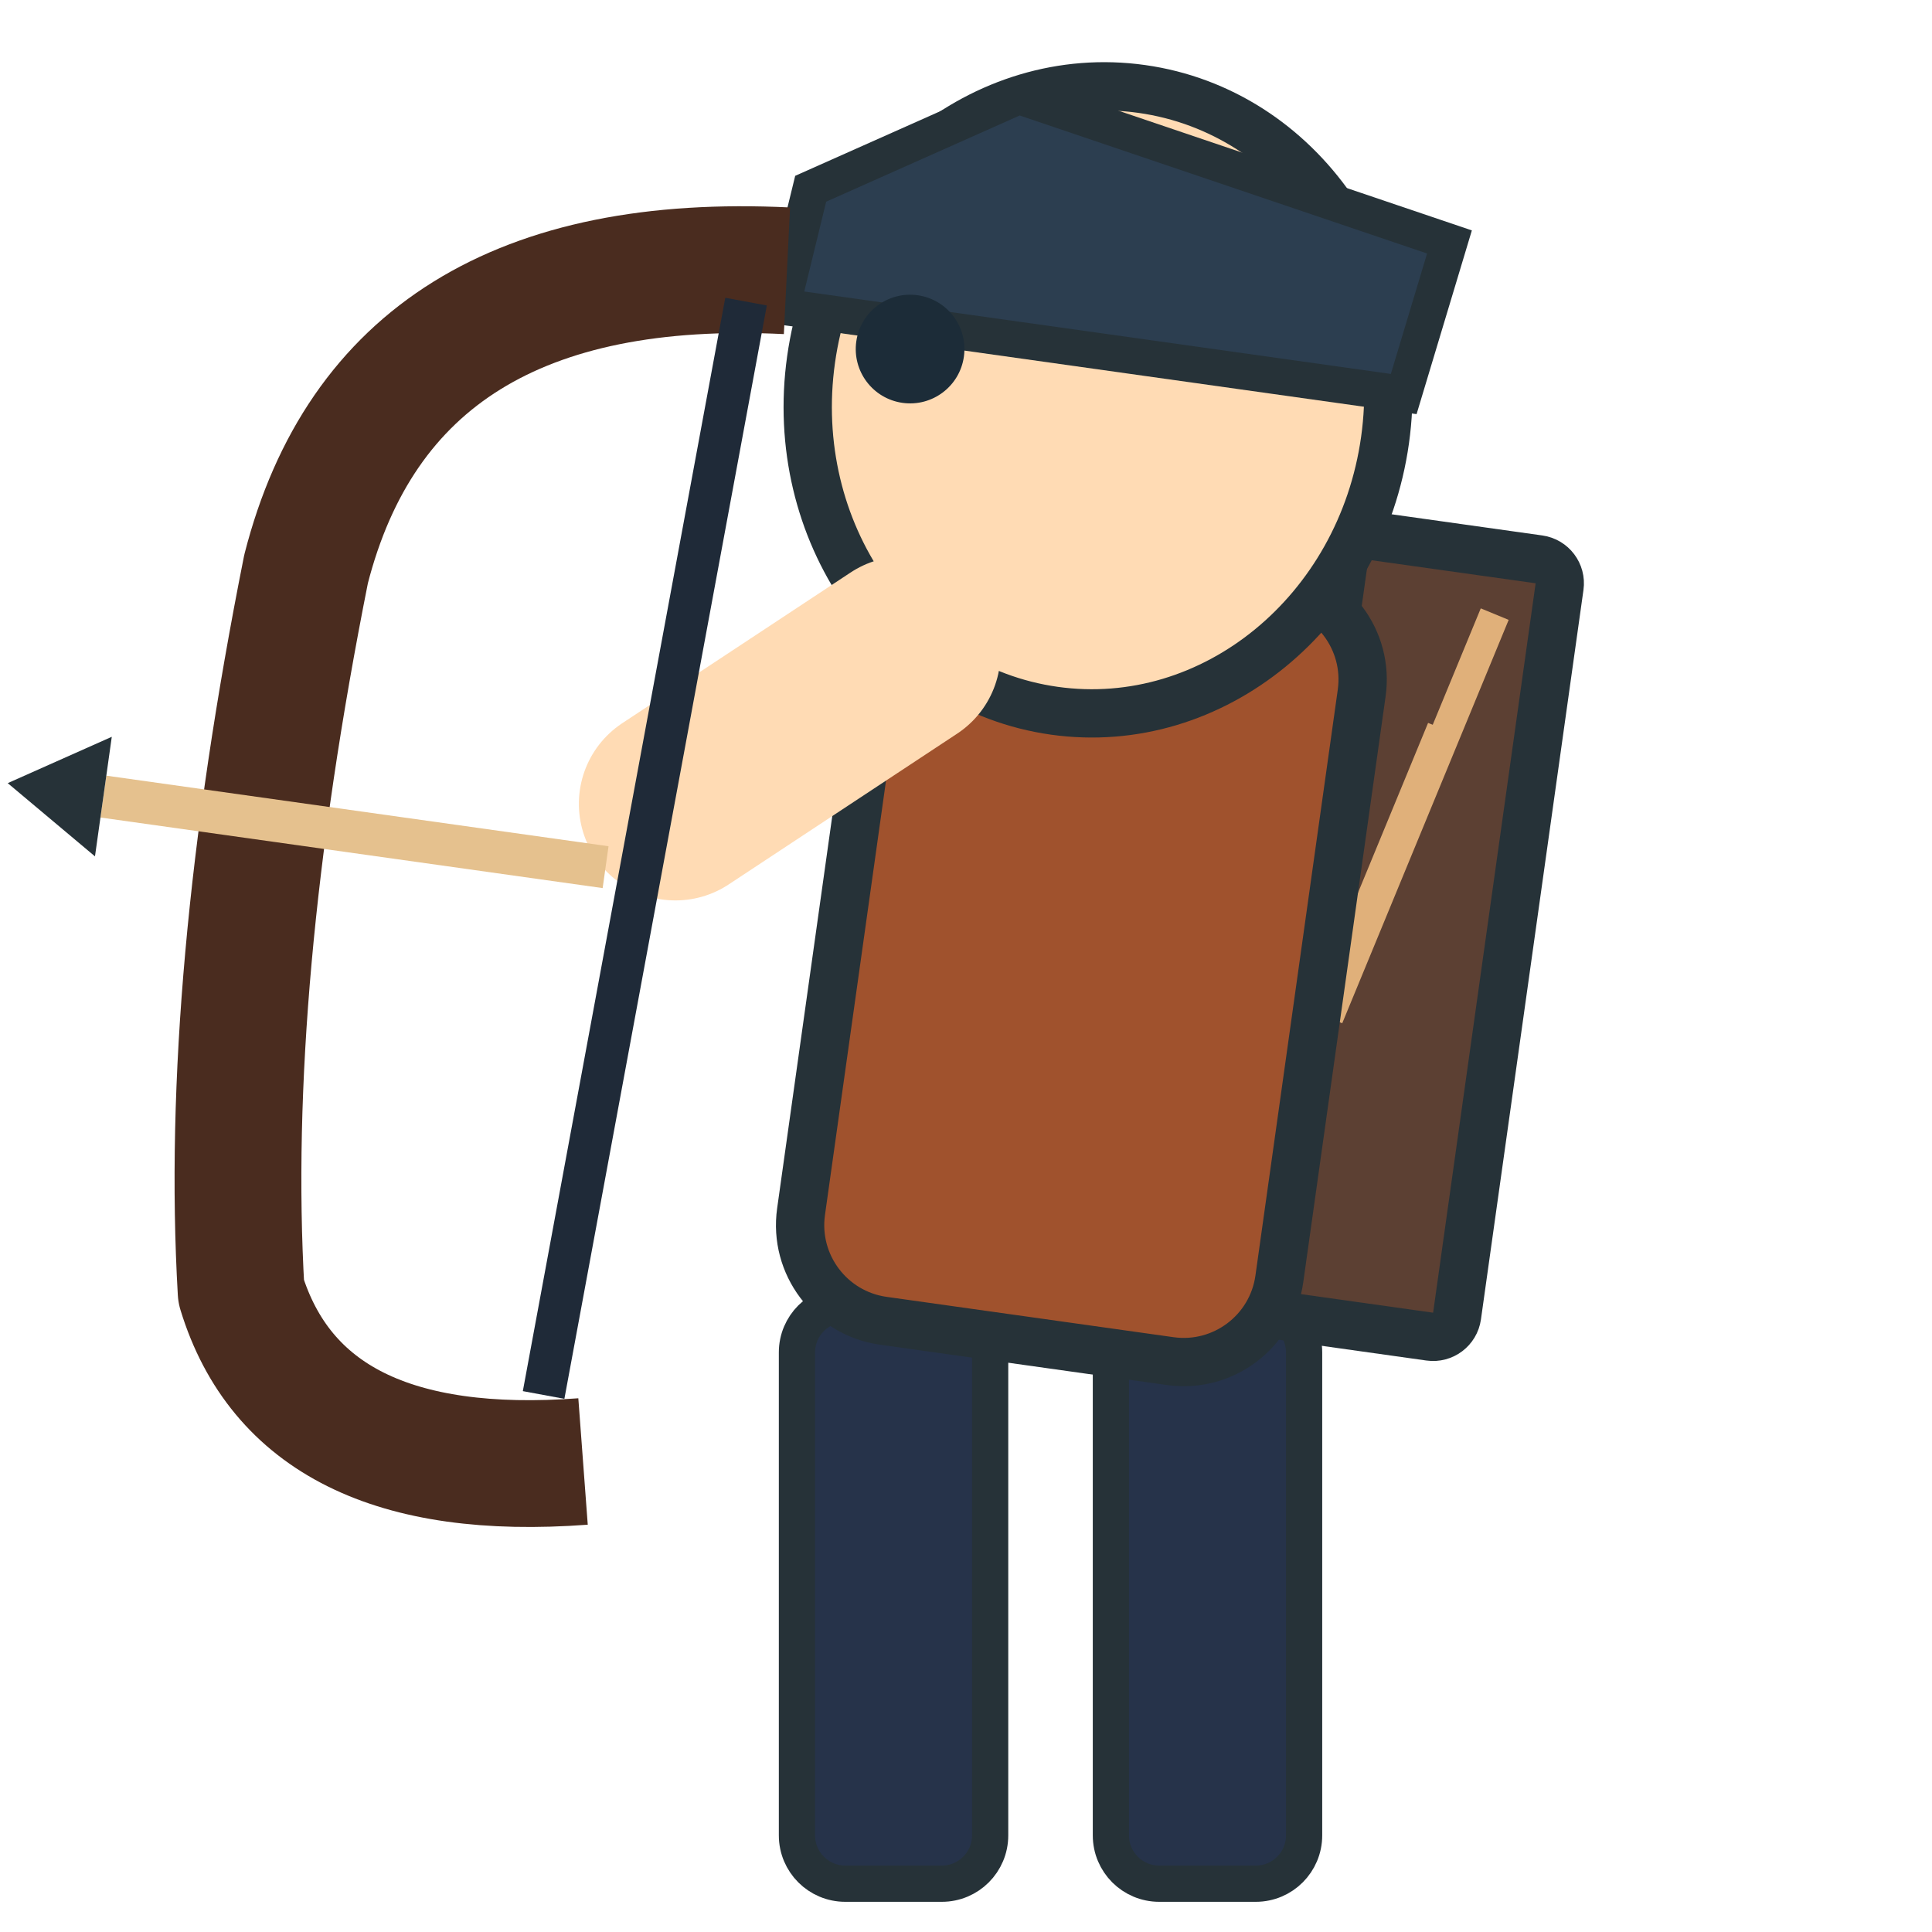
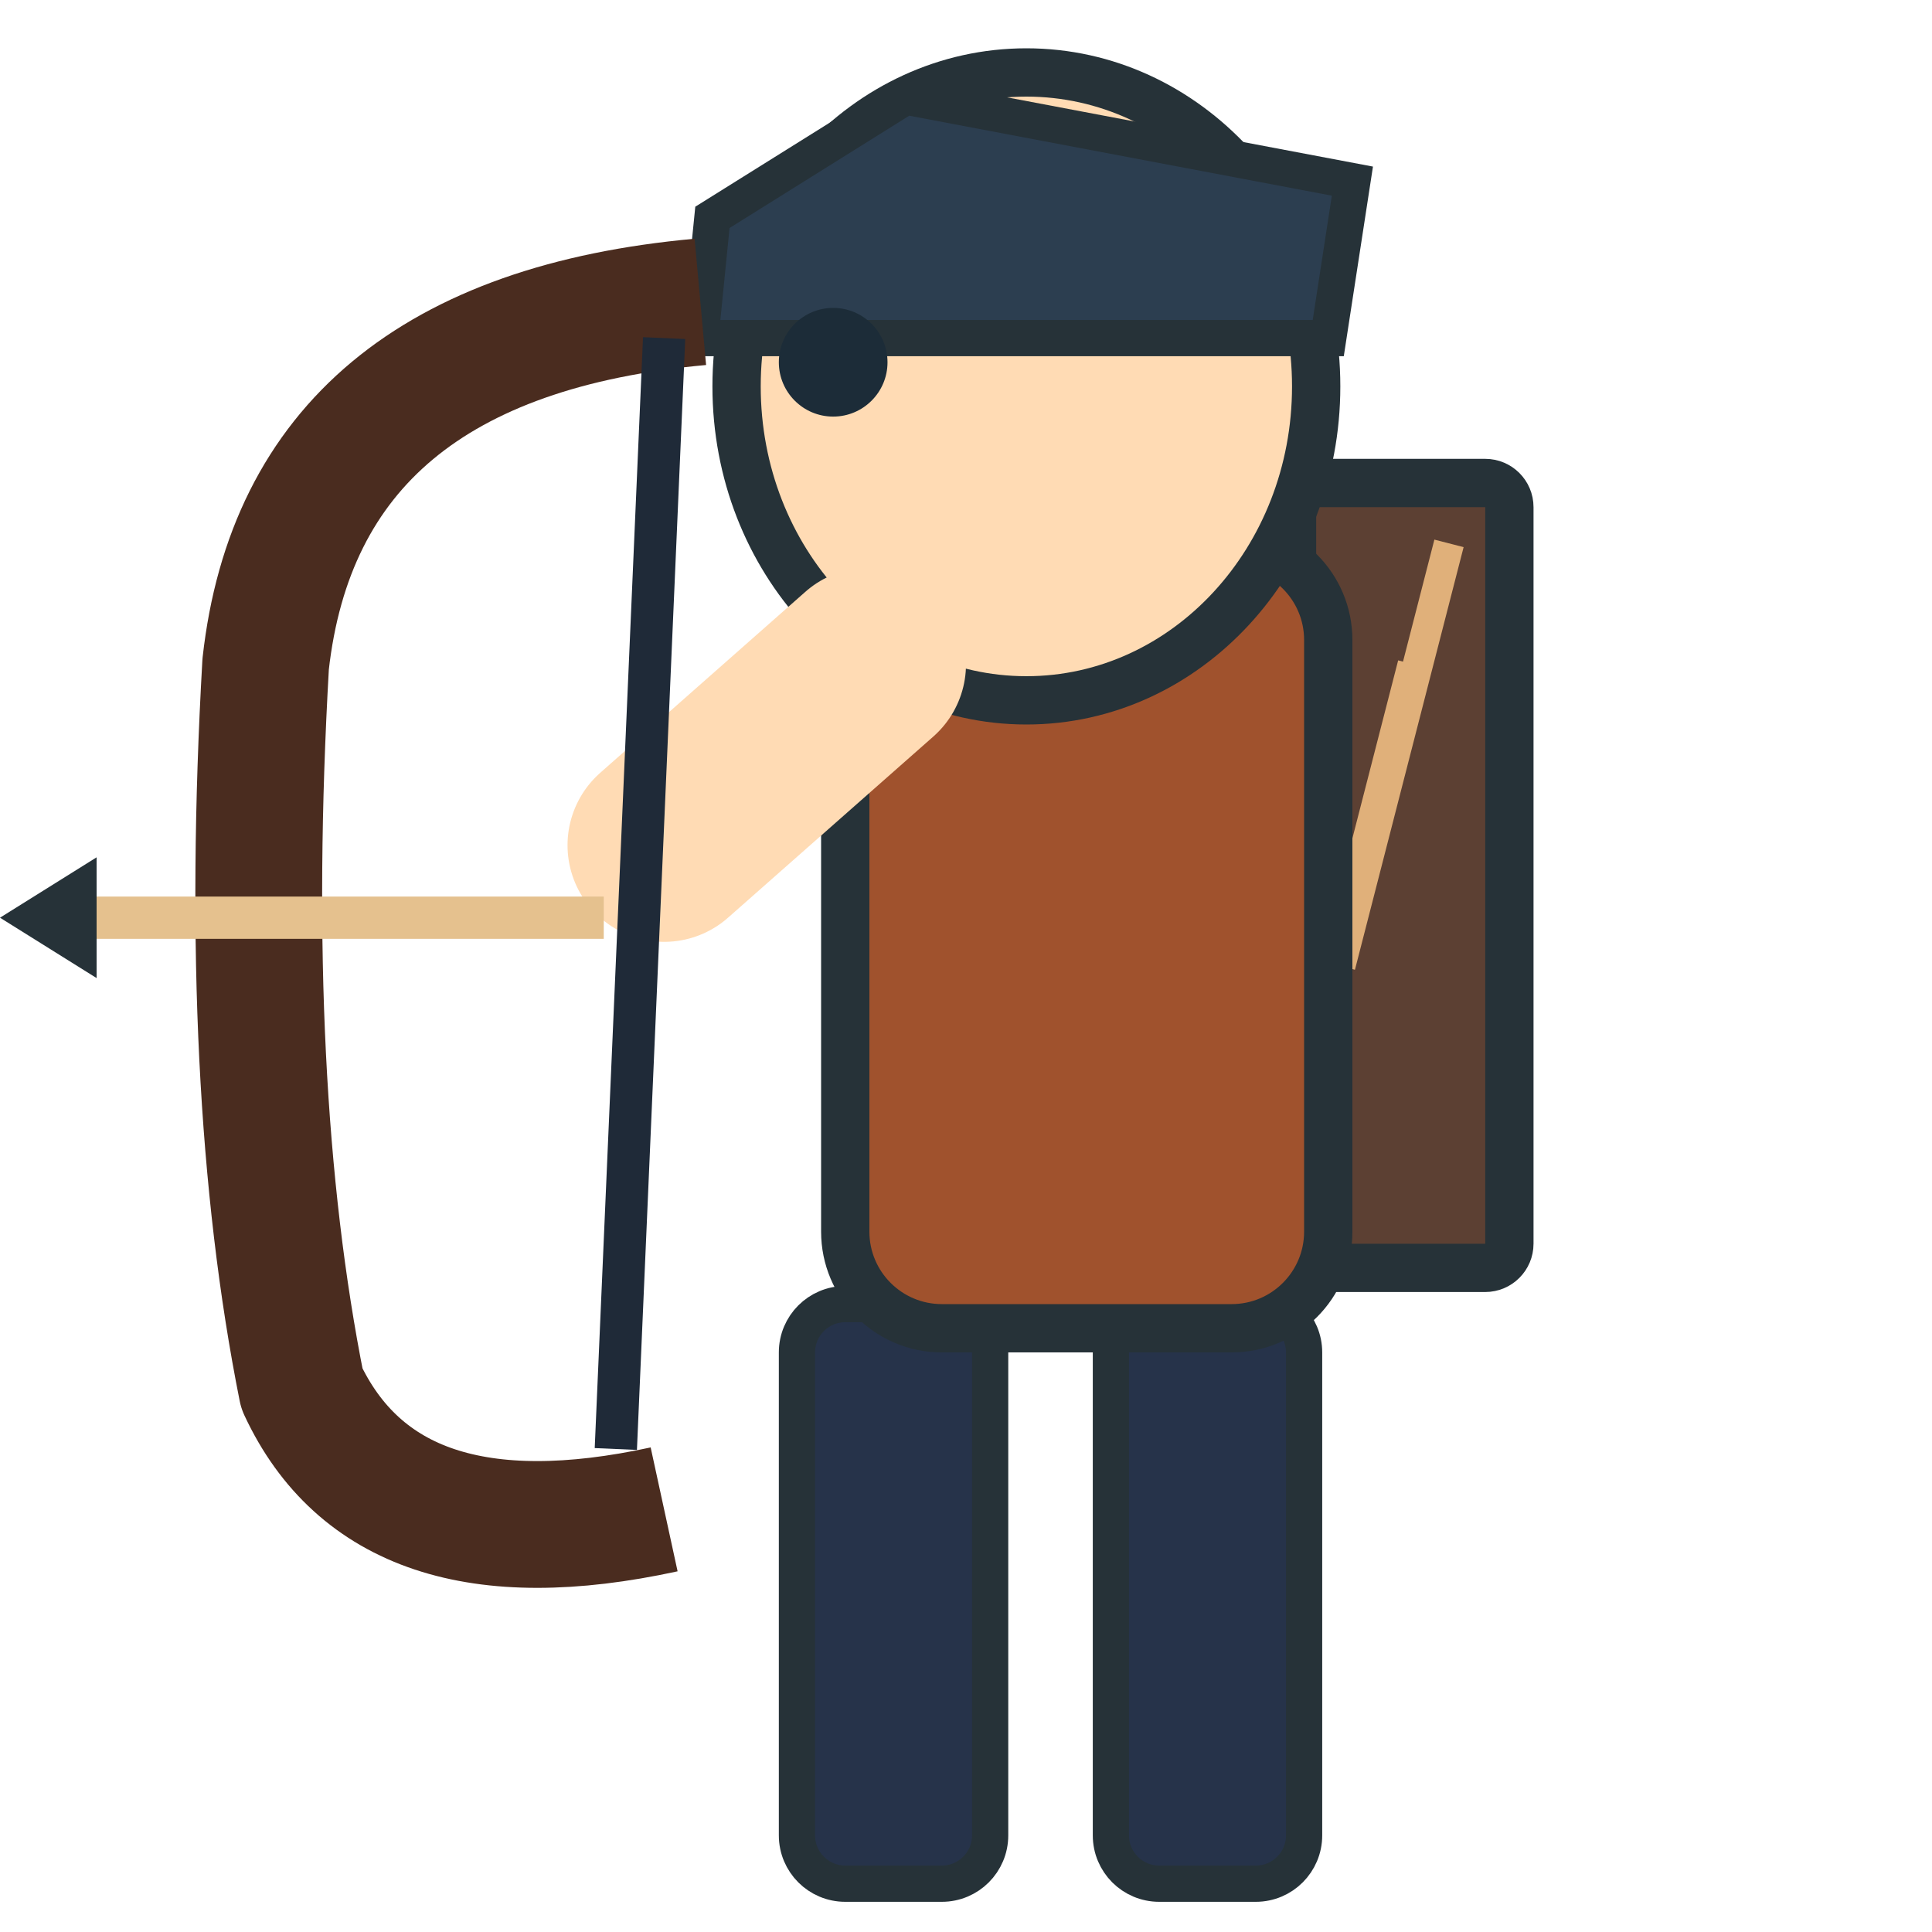
<svg xmlns="http://www.w3.org/2000/svg" width="320" height="320" viewBox="0 0 16 16">
  <g transform="scale(-1,1) translate(-16,0)">
    <rect x="5.2" y="10.8" width="1.6" height="4.8" rx="0.4" fill="#26334A" stroke="#263238" stroke-width="0.3" />
    <rect x="7.8" y="10.8" width="1.6" height="4.8" rx="0.4" fill="#26334A" stroke="#263238" stroke-width="0.3" />
-     <g transform="translate(8,7.5) rotate(-8) translate(-8,-7.5)">
-       <rect x="3.5" y="4" width="1.8" height="6.5" rx="0.2" fill="#5C4033" stroke="#263238" stroke-width="0.4" />
-       <line x1="4" y1="4.5" x2="4.9" y2="8" stroke="#E0B07A" stroke-width="0.25" />
-       <line x1="4.3" y1="5.5" x2="5.2" y2="9" stroke="#E0B07A" stroke-width="0.25" />
-       <rect x="5" y="4.5" width="4" height="6.5" rx="0.8" fill="#A0522D" stroke="#263238" stroke-width="0.4" />
-       <ellipse cx="7.5" cy="3.2" rx="2.4" ry="2.6" fill="#FFDBB4" stroke="#263238" stroke-width="0.4" />
-       <path d="M4.8,1.5 L5,2.8 L10.2,2.8 L10.1,1.8 L8.5,0.8 Z" fill="#2C3E50" stroke="#263238" stroke-width="0.3" />
-       <circle r="0.45" cx="9.1" cy="3" fill="#1C2C38" />
-       <path d="M 8.8,5.5 L 10.5,7" fill="transparent" stroke="#FFDBB4" stroke-width="1.6" stroke-linecap="round" />
-       <path d="M 10.2,2.5 Q 13.5,2.8 13.8,5.5 Q 14,9 13.5,11.5 Q 12.8,13 10.5,12.5" fill="transparent" stroke="#4A2C1F" stroke-width="1.05" stroke-linejoin="round" />
-       <line x1="10.5" y1="2.8" x2="10.9" y2="12" stroke="#1F2A38" stroke-width="0.35" />
-       <line x1="11" y1="7.6" x2="15.2" y2="7.6" stroke="#E5C18E" stroke-width="0.35" />
-       <path d="M 11.1,7.6 L 9.9,6.4 L 11.1,7.6 L 9.9,8.8 Z" fill="#E03E3E" stroke="none" />
-       <polygon points="15.2,7.1 16,7.6 15.2,8.1" fill="#263238" />
-     </g>
+     <rect x="3.5" y="4" width="1.8" height="6.5" rx="0.2" fill="#5C4033" stroke="#263238" stroke-width="0.4" />
+     <line x1="4" y1="4.5" x2="4.9" y2="8" stroke="#E0B07A" stroke-width="0.25" />
+     <line x1="4.3" y1="5.5" x2="5.2" y2="9" stroke="#E0B07A" stroke-width="0.25" />
+     <rect x="5" y="4.5" width="4" height="6.5" rx="0.8" fill="#A0522D" stroke="#263238" stroke-width="0.4" />
+     <ellipse cx="7.5" cy="3.2" rx="2.4" ry="2.6" fill="#FFDBB4" stroke="#263238" stroke-width="0.4" />
+     <path d="M4.8,1.5 L5,2.8 L10.2,2.8 L10.1,1.8 L8.5,0.8 Z" fill="#2C3E50" stroke="#263238" stroke-width="0.3" />
+     <circle r="0.45" cx="9.1" cy="3" fill="#1C2C38" />
+     <path d="M 8.8,5.5 L 10.5,7" fill="transparent" stroke="#FFDBB4" stroke-width="1.6" stroke-linecap="round" />
+     <path d="M 10.2,2.5 Q 13.5,2.8 13.8,5.5 Q 14,9 13.5,11.5 Q 12.8,13 10.5,12.5" fill="transparent" stroke="#4A2C1F" stroke-width="1.05" stroke-linejoin="round" />
+     <line x1="10.5" y1="2.8" x2="10.9" y2="12" stroke="#1F2A38" stroke-width="0.35" />
+     <line x1="11" y1="7.6" x2="15.2" y2="7.6" stroke="#E5C18E" stroke-width="0.35" />
+     <path d="M 11.1,7.6 L 9.9,6.4 L 11.1,7.6 L 9.9,8.8 Z" fill="#E03E3E" stroke="none" />
+     <polygon points="15.2,7.1 16,7.6 15.2,8.1" fill="#263238" />
  </g>
</svg>
